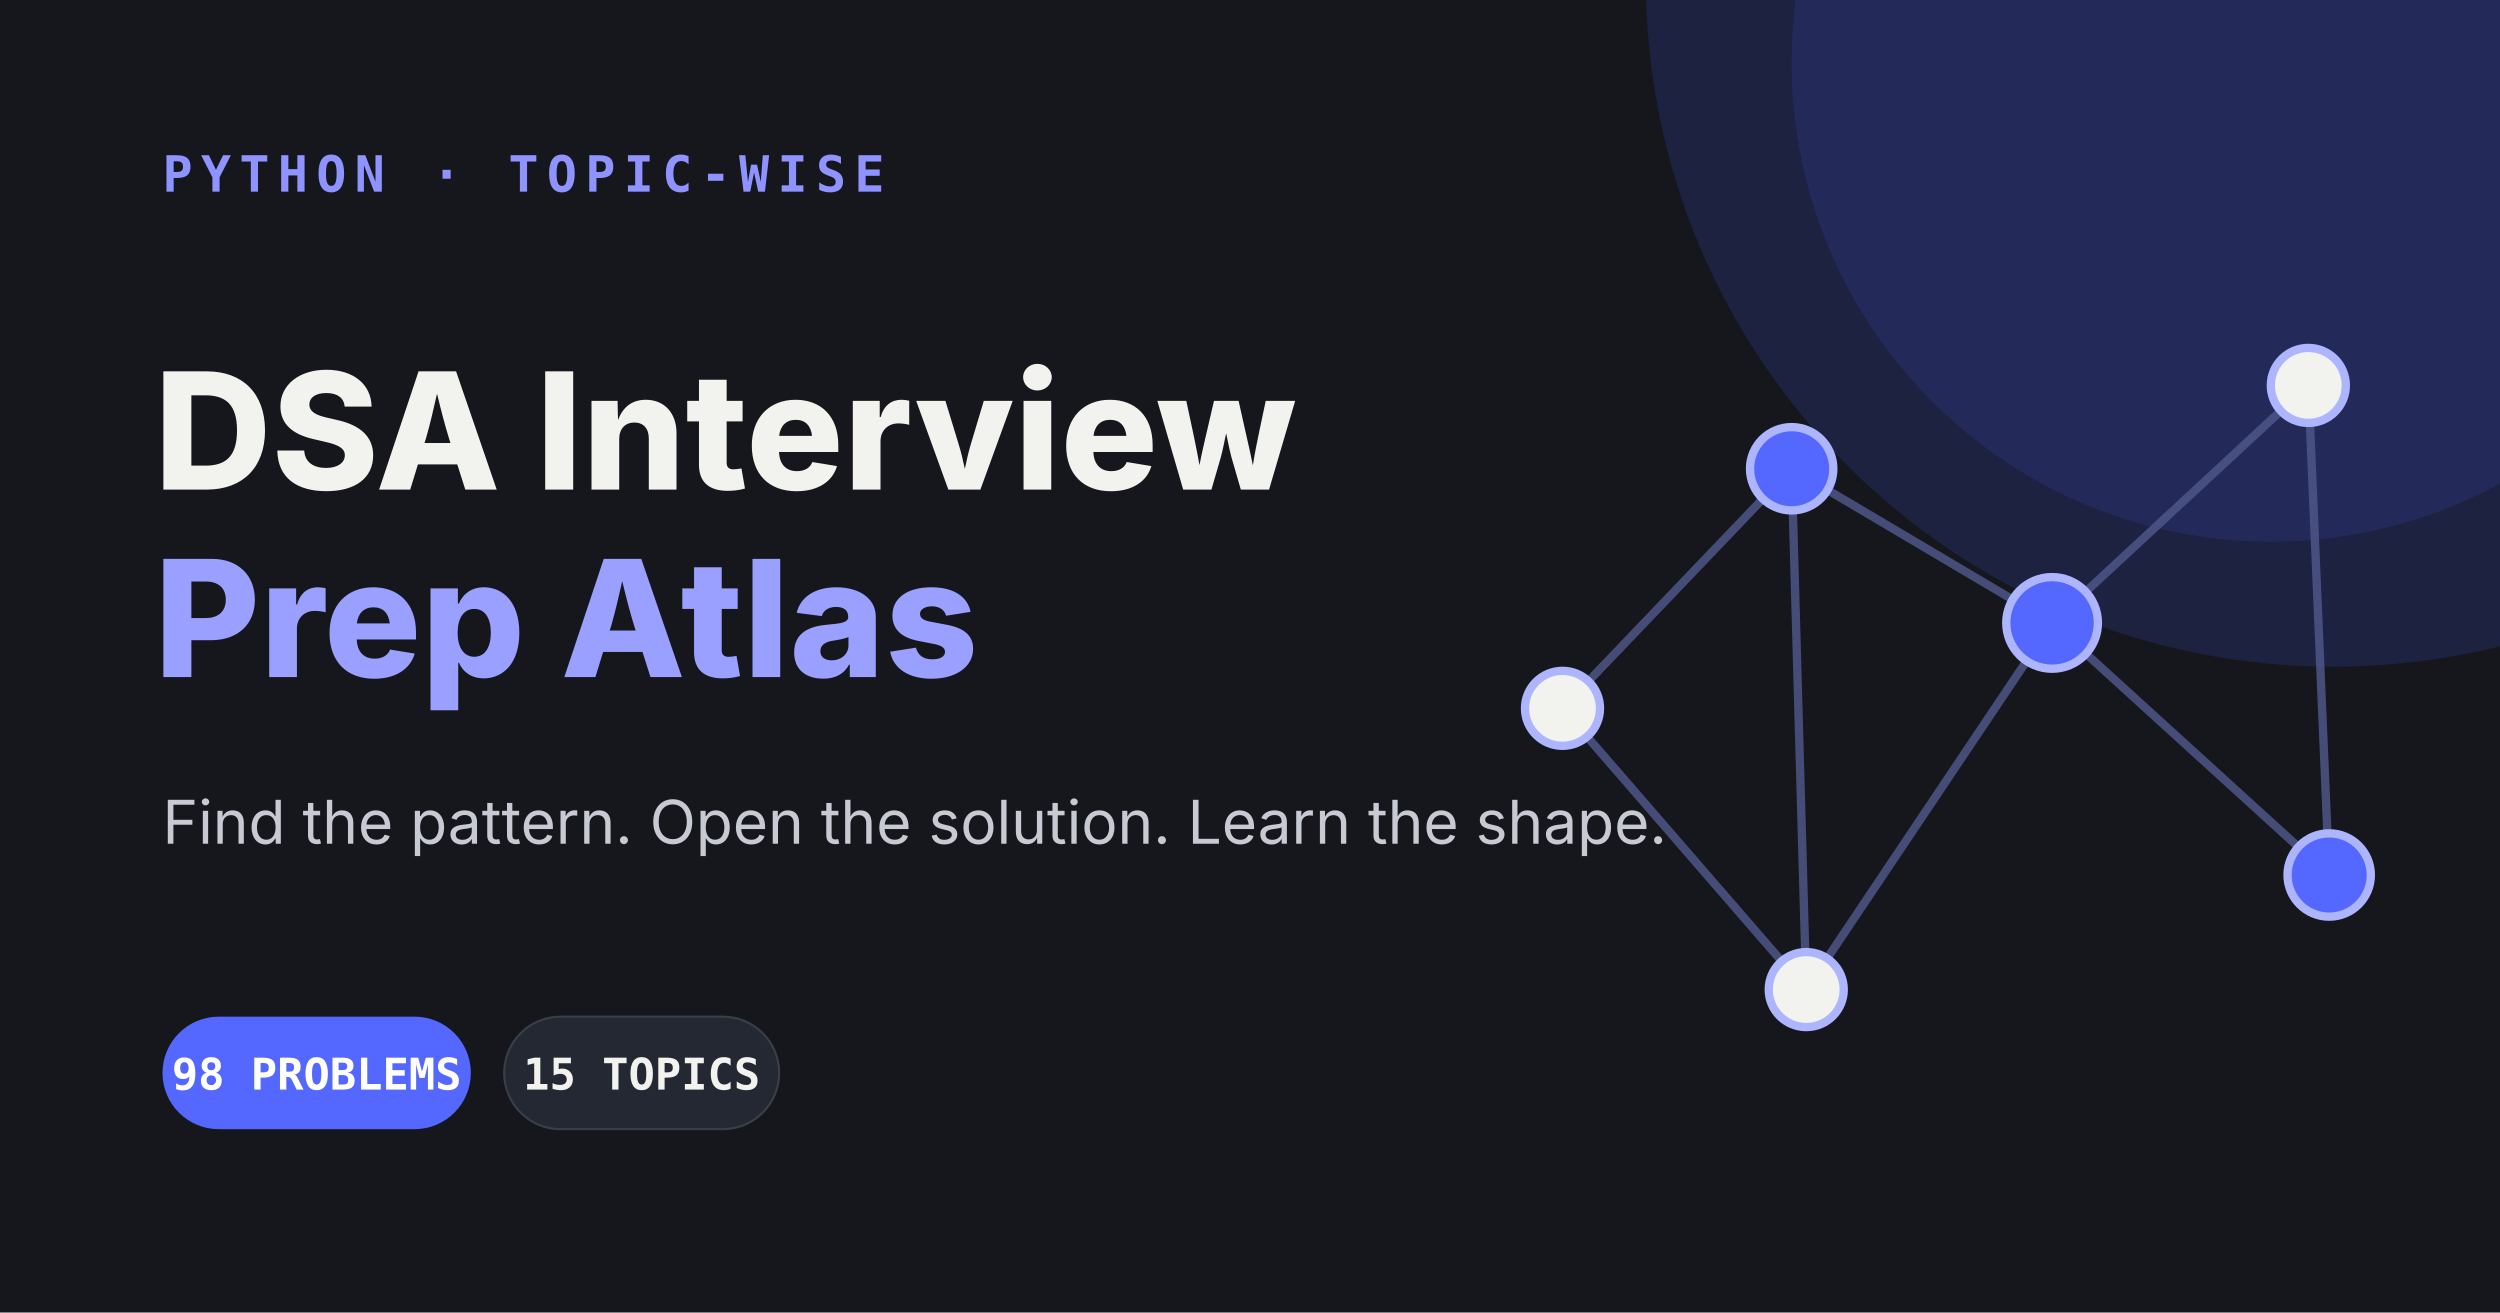
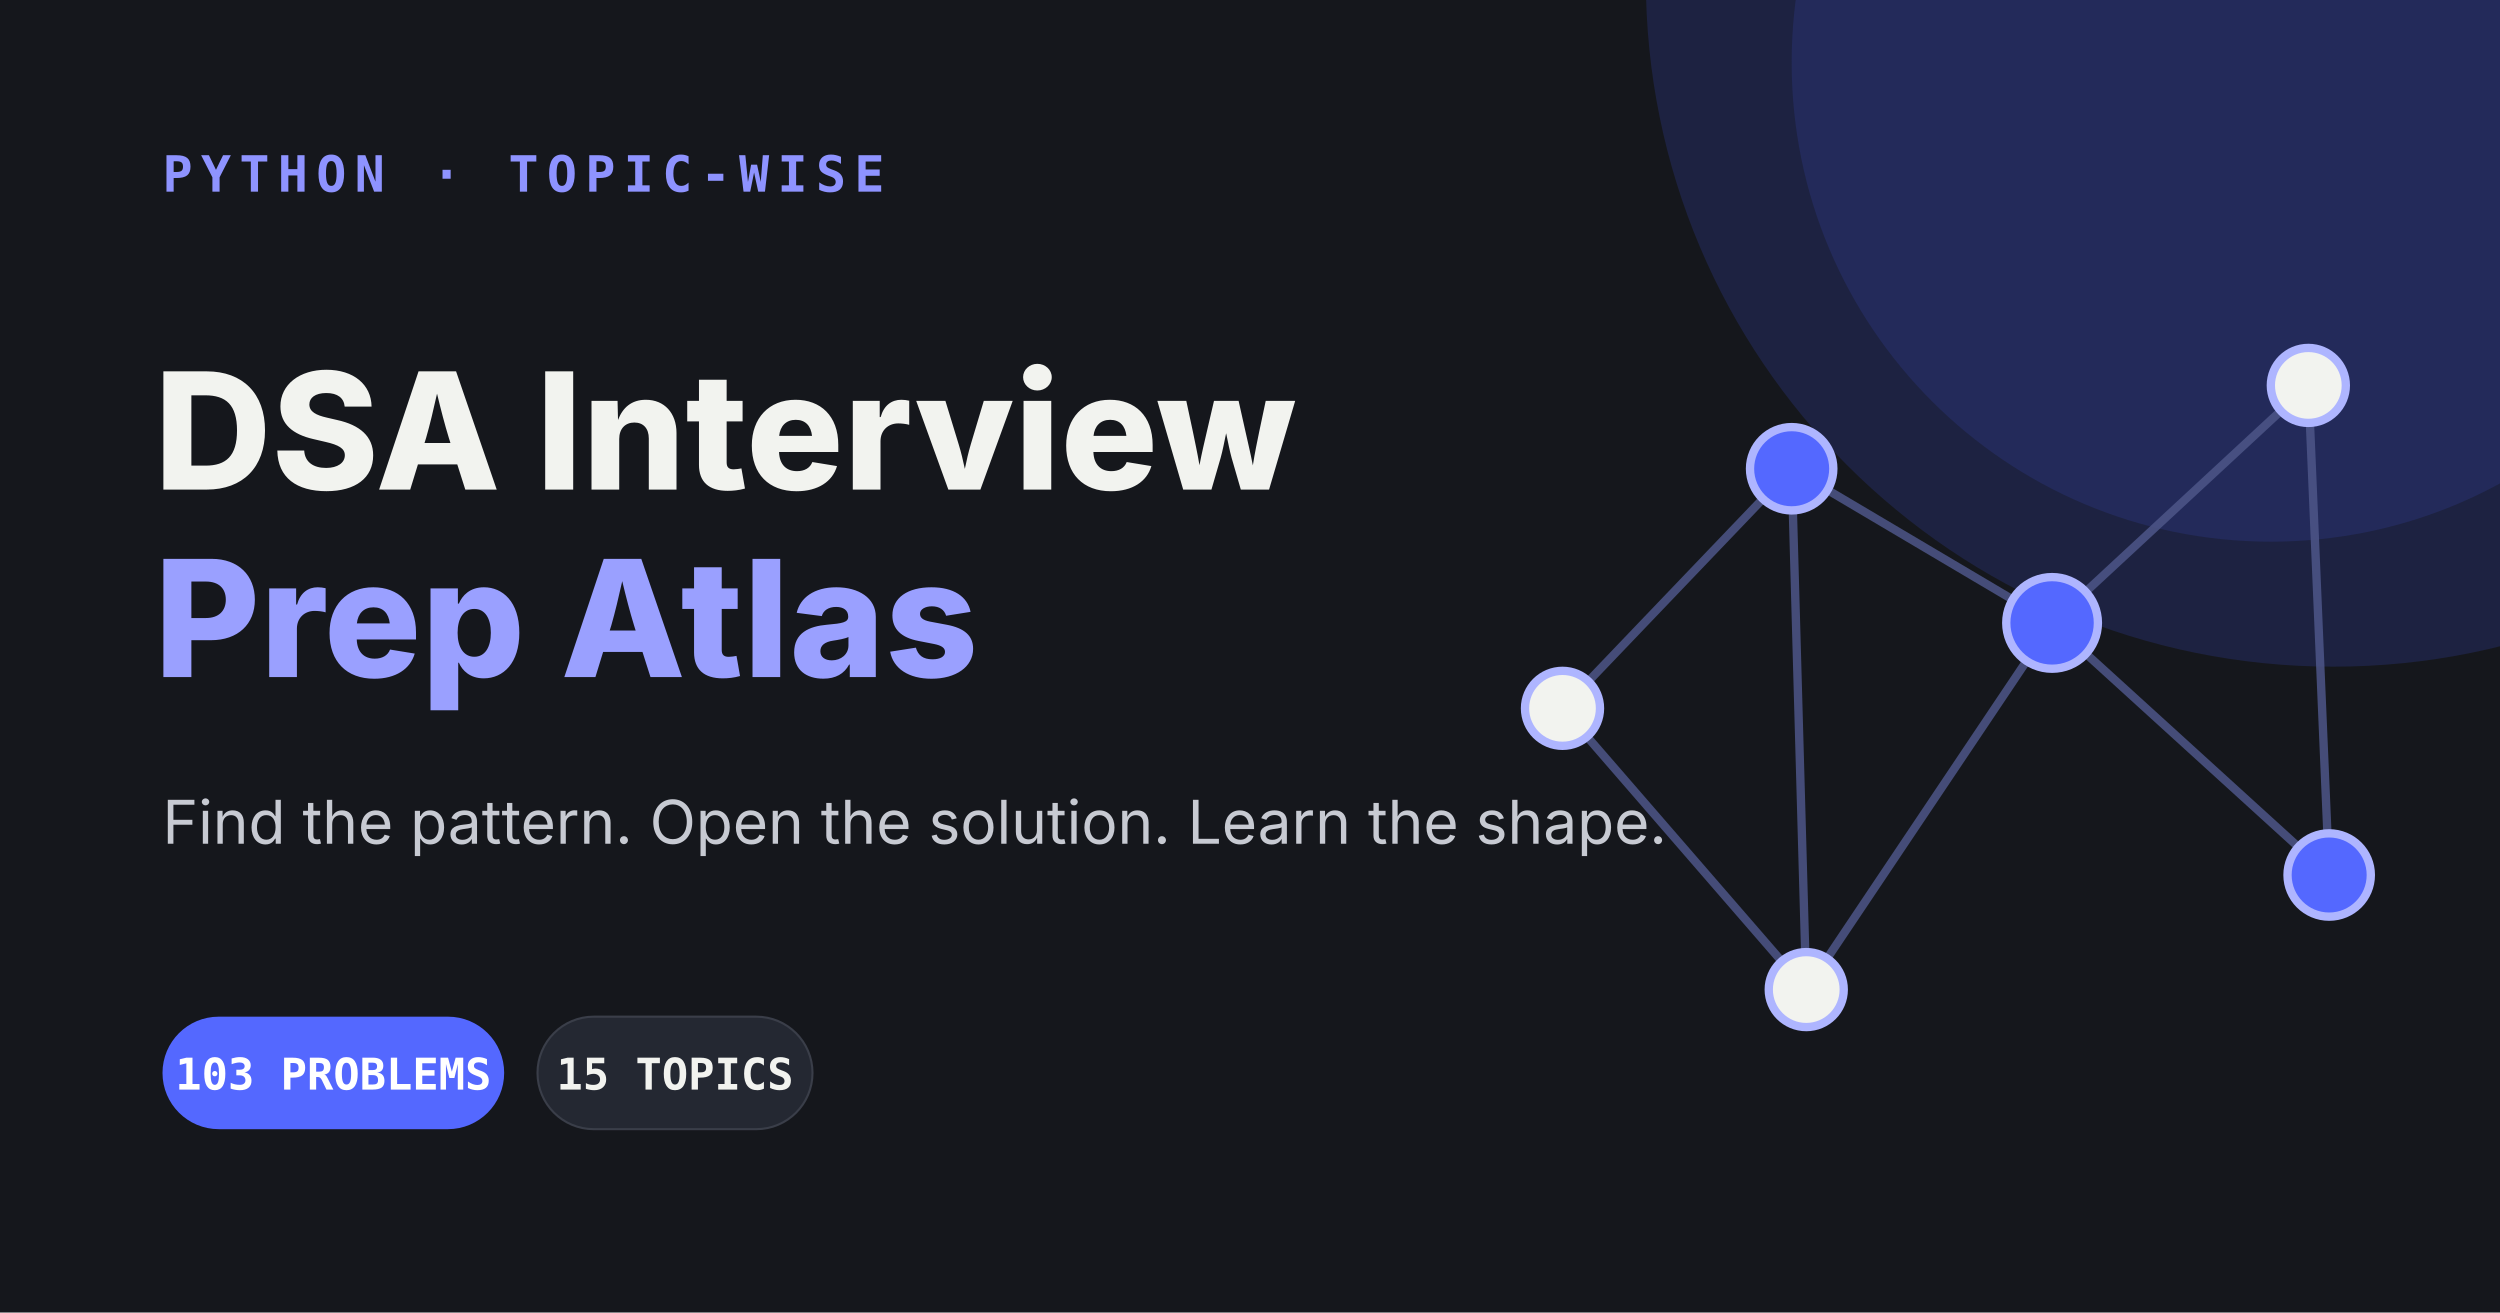
<svg xmlns="http://www.w3.org/2000/svg" viewBox="0 0 1200 630" role="img" aria-labelledby="title desc">
  <rect width="1200" height="630" fill="#15171c" />
  <circle cx="1120" cy="-10" r="330" fill="#1d2241" />
  <circle cx="1090" cy="30" r="230" fill="#252d65" opacity=".7" />
  <g fill="none" stroke="#4d5688" stroke-width="4" opacity=".85">
    <path d="M750 340 860 225l125 74 123-114M750 340l117 135 118-176 133 121M860 225l7 250M985 299l123-114 10 235" />
  </g>
  <g stroke="#aeb5ff" stroke-width="4">
    <circle cx="750" cy="340" r="18" fill="#f2f3ef" />
    <circle cx="860" cy="225" r="20" fill="#5468ff" />
    <circle cx="867" cy="475" r="18" fill="#f2f3ef" />
    <circle cx="985" cy="299" r="22" fill="#5468ff" />
    <circle cx="1108" cy="185" r="18" fill="#f2f3ef" />
    <circle cx="1118" cy="420" r="20" fill="#5468ff" />
  </g>
  <text x="78" y="92" fill="#8e93ff" font-family="ui-monospace, SFMono-Regular, Consolas, monospace" font-size="24" font-weight="700" letter-spacing="4">PYTHON · TOPIC-WISE</text>
  <text x="74" y="235" fill="#f2f3ef" font-family="Inter, Arial, sans-serif" font-size="78" font-weight="800">DSA Interview</text>
  <text x="74" y="325" fill="#9aa0ff" font-family="Inter, Arial, sans-serif" font-size="78" font-weight="800">Prep Atlas</text>
  <text x="78" y="405" fill="#c7cad2" font-family="Inter, Arial, sans-serif" font-size="29">Find the pattern. Open the solution. Learn the shape.</text>
  <g transform="translate(78 488)" font-family="ui-monospace, SFMono-Regular, Consolas, monospace" font-weight="700">
-     <rect width="148" height="54" rx="27" fill="#5468ff" />
-     <text x="74" y="35" fill="#fff" font-size="21" text-anchor="middle">98 PROBLEMS</text>
-     <rect x="164" width="132" height="54" rx="27" fill="#242832" stroke="#3a3e49" />
-     <text x="230" y="35" fill="#f2f3ef" font-size="21" text-anchor="middle">15 TOPICS</text>
+     <rect width="164" height="54" rx="27" fill="#5468ff" />
+     <text x="82" y="35" fill="#fff" font-size="21" text-anchor="middle">103 PROBLEMS</text>
+     <rect x="180" width="132" height="54" rx="27" fill="#242832" stroke="#3a3e49" />
+     <text x="246" y="35" fill="#f2f3ef" font-size="21" text-anchor="middle">15 TOPICS</text>
  </g>
</svg>
